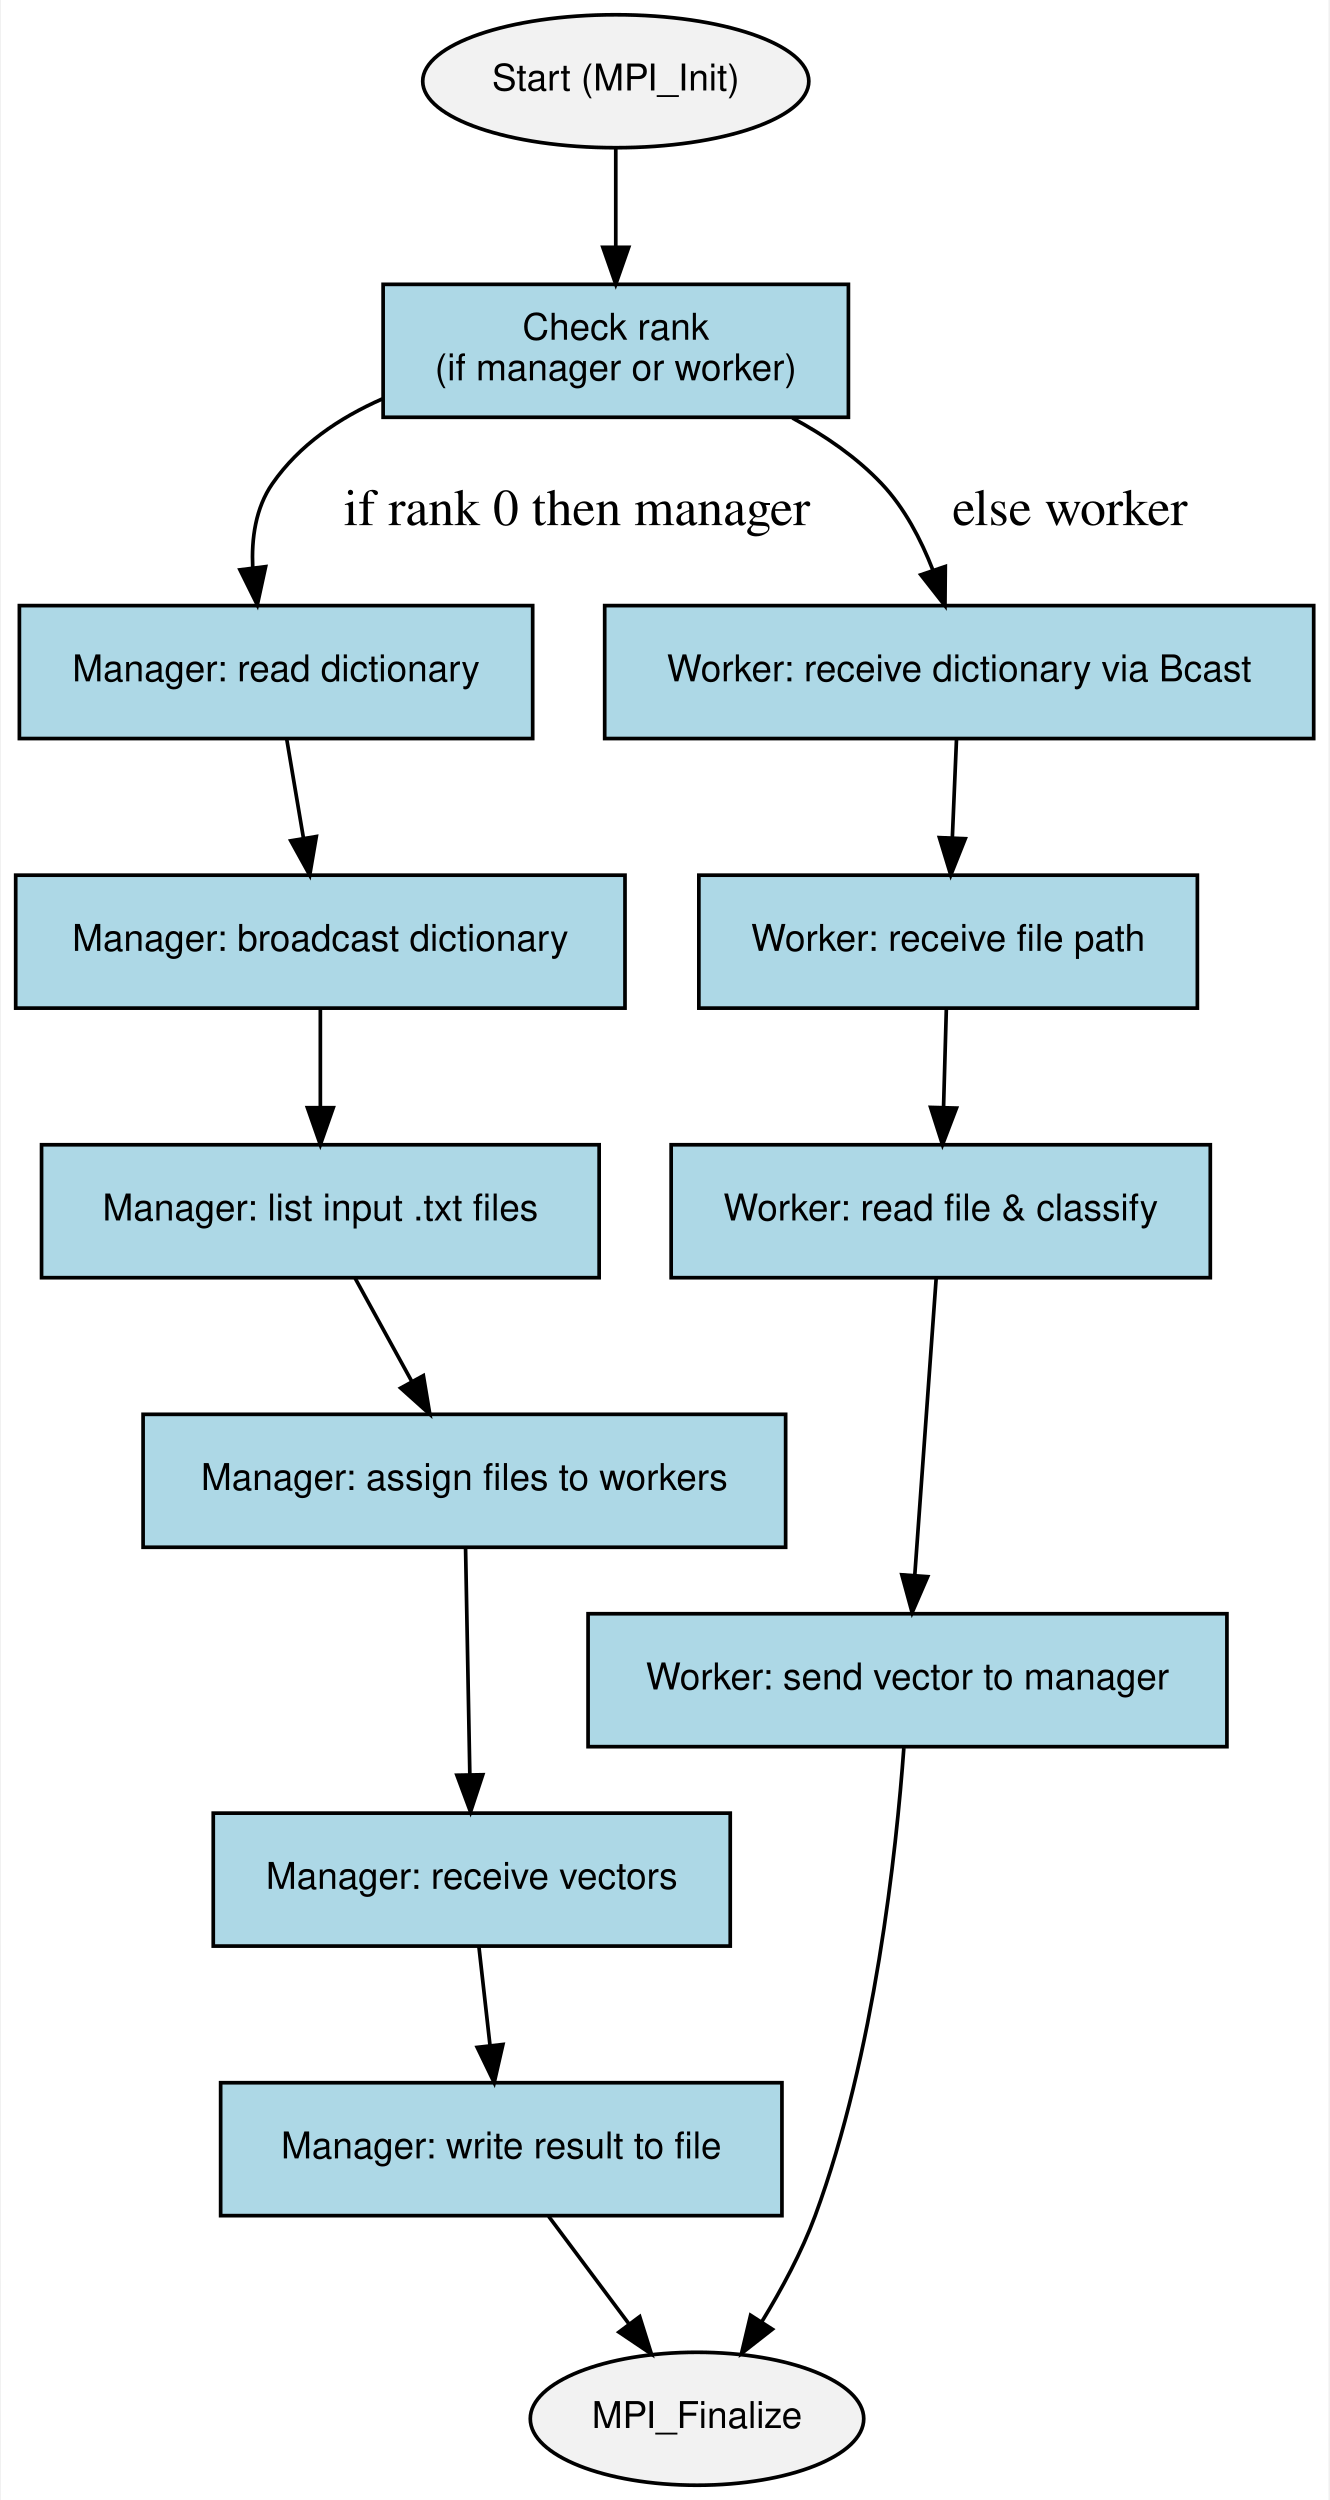
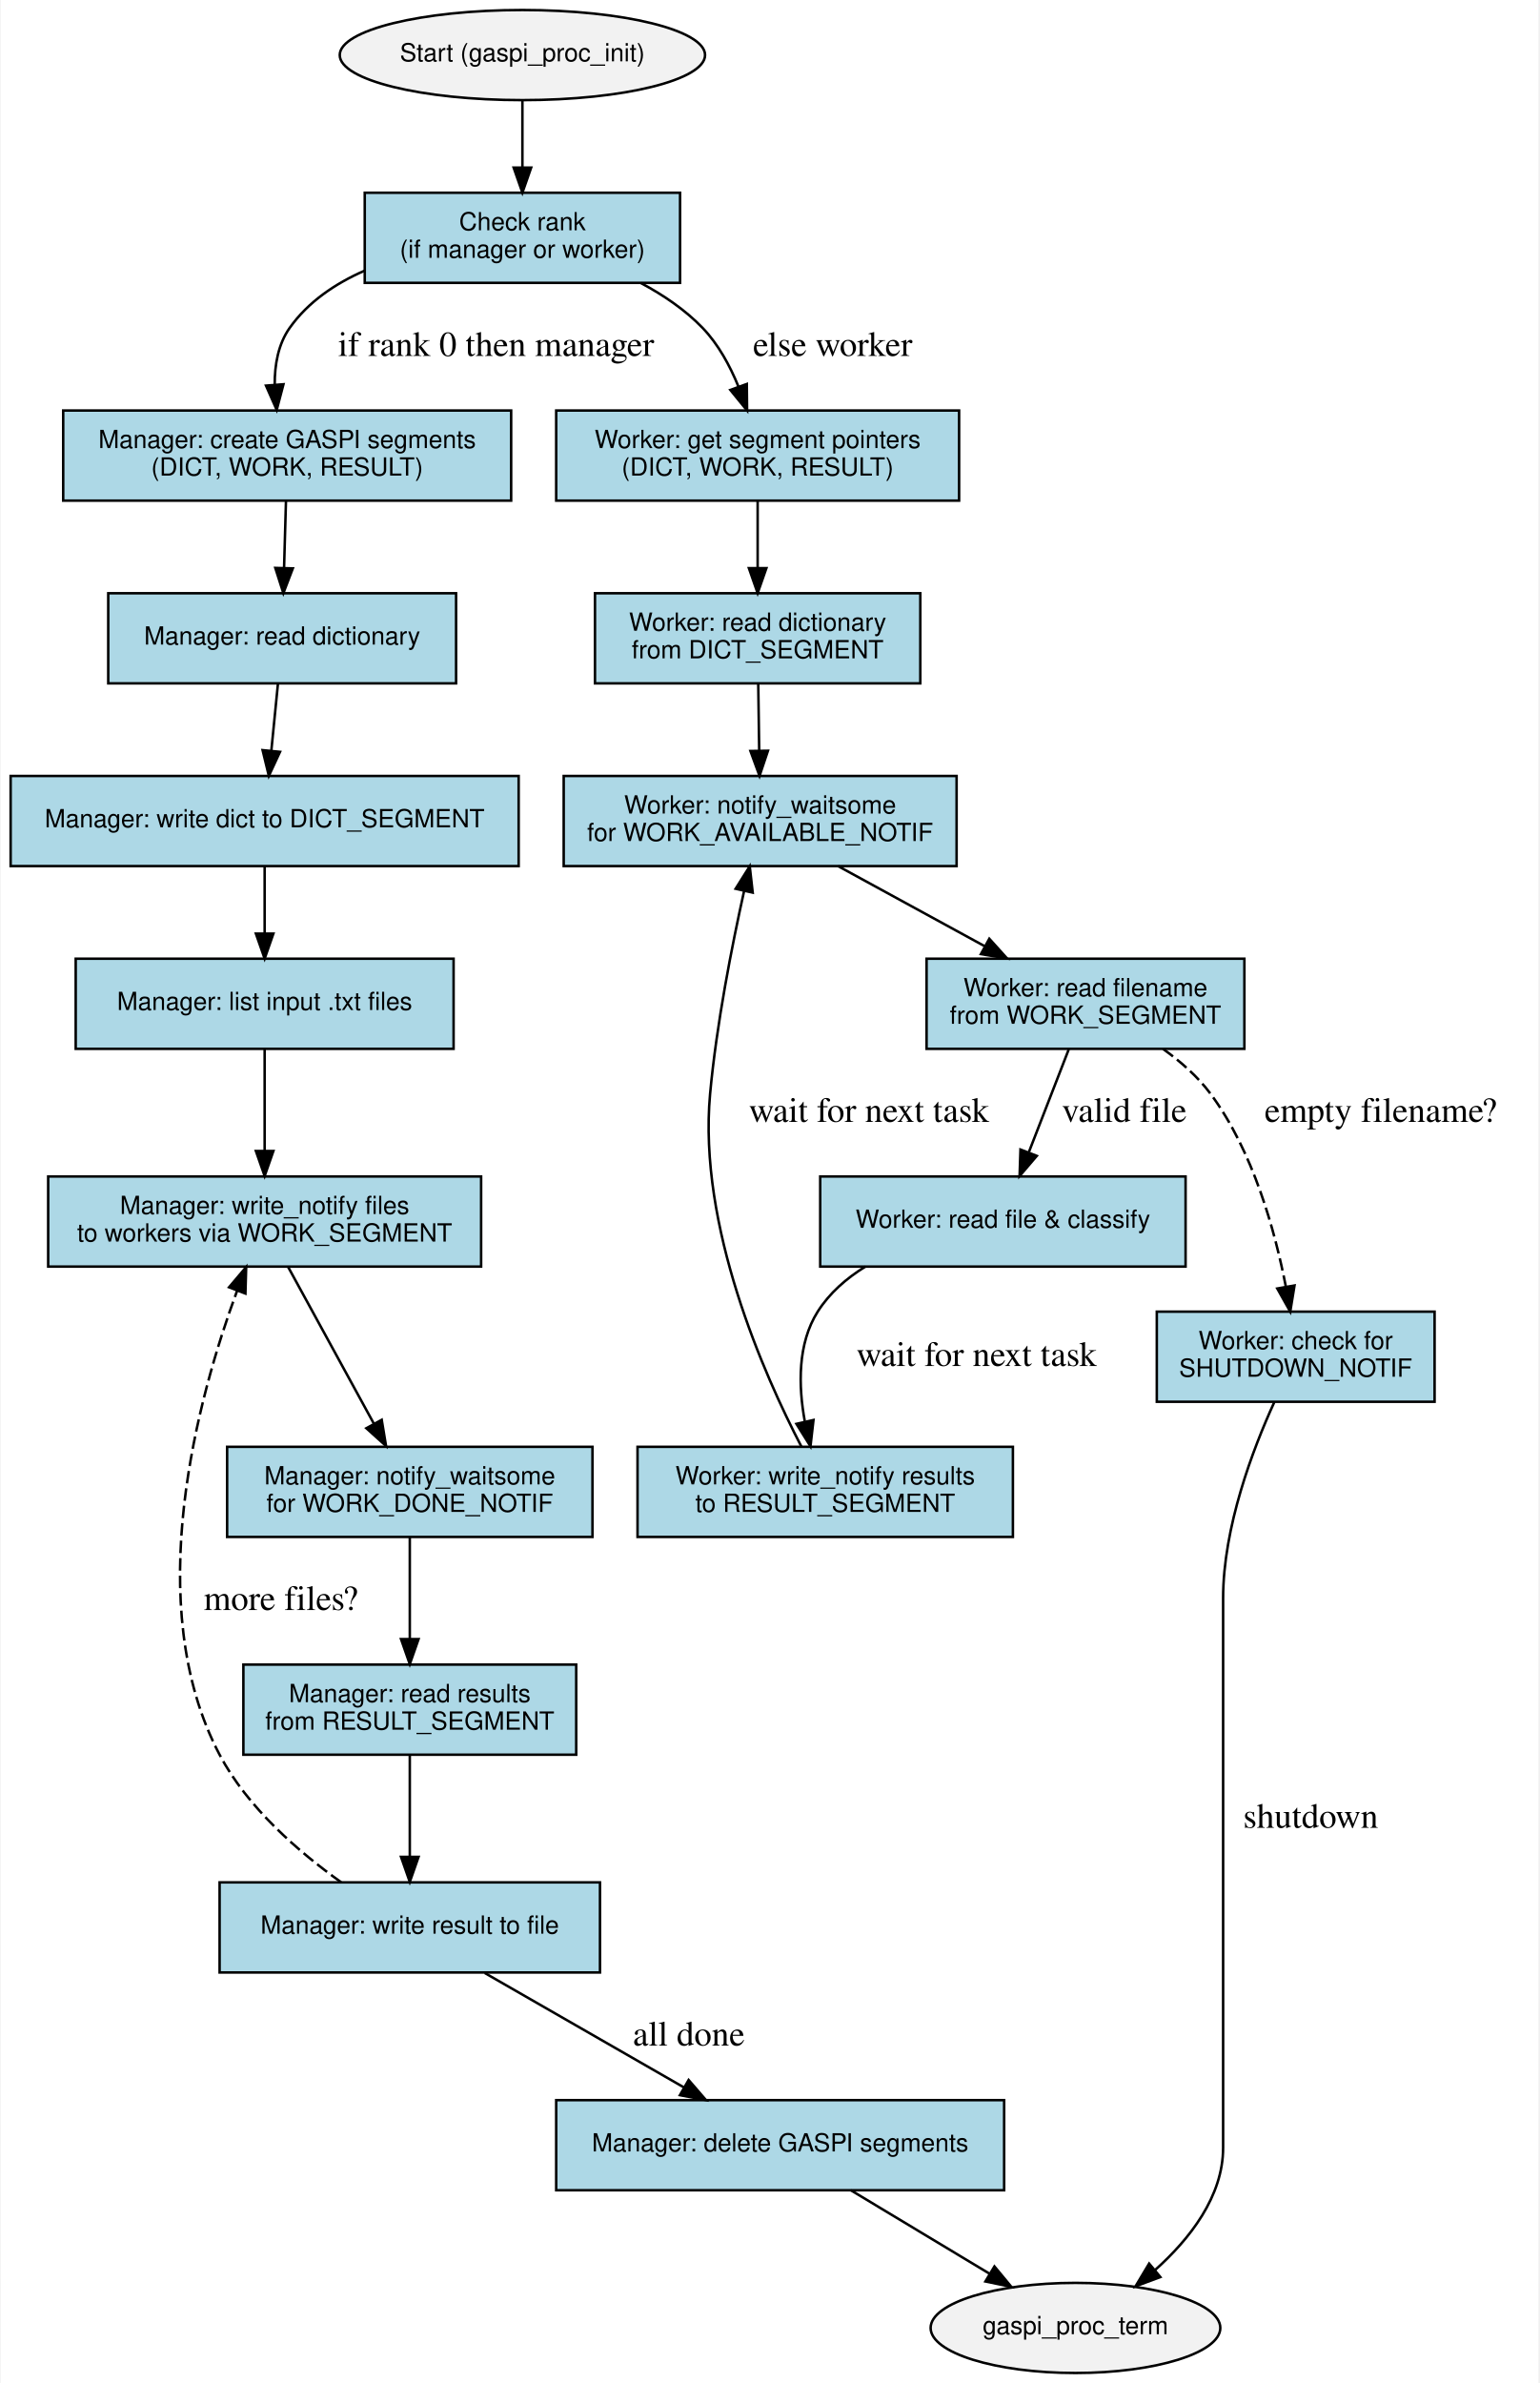
- <svg xmlns="http://www.w3.org/2000/svg" width="360pt" height="677pt" viewBox="0.00 0.00 359.50 677.00">
-   <g id="graph0" class="graph" transform="scale(1 1) rotate(0) translate(4 673)">
-     <polygon fill="white" stroke="transparent" points="-4,4 -4,-673 355.5,-673 355.5,4 -4,4" />
+ <svg xmlns="http://www.w3.org/2000/svg" width="615pt" height="952pt" viewBox="0.00 0.00 614.50 952.00">
+   <g id="graph0" class="graph" transform="scale(1 1) rotate(0) translate(4 948)">
+     <polygon fill="white" stroke="transparent" points="-4,4 -4,-948 610.5,-948 610.5,4 -4,4" />
    <g id="node1" class="node">
-       <ellipse fill="#f2f2f2" stroke="black" cx="162.5" cy="-651" rx="52.28" ry="18" />
-       <text text-anchor="middle" x="162.5" y="-648.5" font-family="Helvetica,sans-Serif" font-size="10.00">Start (MPI_Init)</text>
+       <ellipse fill="#f2f2f2" stroke="black" cx="204.5" cy="-926" rx="72.99" ry="18" />
+       <text text-anchor="middle" x="204.5" y="-923.5" font-family="Helvetica,sans-Serif" font-size="10.00">Start (gaspi_proc_init)</text>
    </g>
    <g id="node2" class="node">
-       <polygon fill="lightblue" stroke="black" points="225.5,-596 99.5,-596 99.5,-560 225.5,-560 225.5,-596" />
-       <text text-anchor="middle" x="162.5" y="-581" font-family="Helvetica,sans-Serif" font-size="10.00">Check rank</text>
-       <text text-anchor="middle" x="162.5" y="-570" font-family="Helvetica,sans-Serif" font-size="10.00">(if manager or worker)</text>
+       <polygon fill="lightblue" stroke="black" points="267.5,-871 141.5,-871 141.5,-835 267.5,-835 267.5,-871" />
+       <text text-anchor="middle" x="204.5" y="-856" font-family="Helvetica,sans-Serif" font-size="10.00">Check rank</text>
+       <text text-anchor="middle" x="204.5" y="-845" font-family="Helvetica,sans-Serif" font-size="10.00">(if manager or worker)</text>
    </g>
    <g id="edge1" class="edge">
-       <path fill="none" stroke="black" d="M162.5,-632.81C162.5,-624.79 162.5,-615.05 162.5,-606.07" />
-       <polygon fill="black" stroke="black" points="166,-606.03 162.5,-596.03 159,-606.03 166,-606.03" />
+       <path fill="none" stroke="black" d="M204.5,-907.81C204.5,-899.79 204.5,-890.05 204.5,-881.07" />
+       <polygon fill="black" stroke="black" points="208,-881.03 204.5,-871.03 201,-881.03 208,-881.03" />
    </g>
    <g id="node3" class="node">
-       <polygon fill="lightblue" stroke="black" points="140,-509 1,-509 1,-473 140,-473 140,-509" />
-       <text text-anchor="middle" x="70.5" y="-488.5" font-family="Helvetica,sans-Serif" font-size="10.00">Manager: read dictionary</text>
+       <polygon fill="lightblue" stroke="black" points="200,-784 21,-784 21,-748 200,-748 200,-784" />
+       <text text-anchor="middle" x="110.5" y="-769" font-family="Helvetica,sans-Serif" font-size="10.00">Manager: create GASPI segments</text>
+       <text text-anchor="middle" x="110.5" y="-758" font-family="Helvetica,sans-Serif" font-size="10.00">(DICT, WORK, RESULT)</text>
    </g>
    <g id="edge2" class="edge">
-       <path fill="none" stroke="black" d="M99.34,-565C87.6,-559.85 76.77,-552.5 69.5,-542 64.96,-535.45 63.81,-527.17 64.19,-519.24" />
-       <polygon fill="black" stroke="black" points="67.68,-519.55 65.43,-509.2 60.74,-518.69 67.68,-519.55" />
-       <text text-anchor="middle" x="152" y="-530.8" font-family="Times,serif" font-size="14.00">if rank 0 then manager</text>
+       <path fill="none" stroke="black" d="M141.49,-839.89C129.75,-834.75 118.87,-827.42 111.5,-817 106.9,-810.49 105.47,-802.23 105.53,-794.3" />
+       <polygon fill="black" stroke="black" points="109.02,-794.49 106.32,-784.24 102.04,-793.94 109.02,-794.49" />
+       <text text-anchor="middle" x="194" y="-805.8" font-family="Times,serif" font-size="14.00">if rank 0 then manager</text>
+     </g>
+     <g id="node12" class="node">
+       <polygon fill="lightblue" stroke="black" points="379,-784 218,-784 218,-748 379,-748 379,-784" />
+       <text text-anchor="middle" x="298.5" y="-769" font-family="Helvetica,sans-Serif" font-size="10.00">Worker: get segment pointers</text>
+       <text text-anchor="middle" x="298.5" y="-758" font-family="Helvetica,sans-Serif" font-size="10.00">(DICT, WORK, RESULT)</text>
+     </g>
+     <g id="edge13" class="edge">
+       <path fill="none" stroke="black" d="M251.86,-834.92C260.83,-830.13 269.56,-824.21 276.5,-817 282.77,-810.49 287.42,-801.9 290.78,-793.68" />
+       <polygon fill="black" stroke="black" points="294.17,-794.6 294.28,-784.01 287.59,-792.22 294.17,-794.6" />
+       <text text-anchor="middle" x="328.5" y="-805.8" font-family="Times,serif" font-size="14.00">else worker</text>
+     </g>
+     <g id="node4" class="node">
+       <polygon fill="lightblue" stroke="black" points="178,-711 39,-711 39,-675 178,-675 178,-711" />
+       <text text-anchor="middle" x="108.5" y="-690.5" font-family="Helvetica,sans-Serif" font-size="10.00">Manager: read dictionary</text>
+     </g>
+     <g id="edge3" class="edge">
+       <path fill="none" stroke="black" d="M110.02,-747.81C109.79,-739.79 109.52,-730.05 109.26,-721.07" />
+       <polygon fill="black" stroke="black" points="112.76,-720.93 108.98,-711.03 105.76,-721.12 112.76,-720.93" />
+     </g>
+     <g id="node5" class="node">
+       <polygon fill="lightblue" stroke="black" points="203,-638 0,-638 0,-602 203,-602 203,-638" />
+       <text text-anchor="middle" x="101.5" y="-617.5" font-family="Helvetica,sans-Serif" font-size="10.00">Manager: write dict to DICT_SEGMENT</text>
+     </g>
+     <g id="edge4" class="edge">
+       <path fill="none" stroke="black" d="M106.81,-674.81C106.01,-666.79 105.05,-657.05 104.17,-648.07" />
+       <polygon fill="black" stroke="black" points="107.64,-647.64 103.18,-638.03 100.68,-648.32 107.64,-647.64" />
+     </g>
+     <g id="node6" class="node">
+       <polygon fill="lightblue" stroke="black" points="177,-565 26,-565 26,-529 177,-529 177,-565" />
+       <text text-anchor="middle" x="101.5" y="-544.5" font-family="Helvetica,sans-Serif" font-size="10.00">Manager: list input .txt files</text>
+     </g>
+     <g id="edge5" class="edge">
+       <path fill="none" stroke="black" d="M101.5,-601.81C101.5,-593.79 101.5,-584.05 101.5,-575.07" />
+       <polygon fill="black" stroke="black" points="105,-575.03 101.5,-565.03 98,-575.03 105,-575.03" />
+     </g>
+     <g id="node7" class="node">
+       <polygon fill="lightblue" stroke="black" points="188,-478 15,-478 15,-442 188,-442 188,-478" />
+       <text text-anchor="middle" x="101.5" y="-463" font-family="Helvetica,sans-Serif" font-size="10.00">Manager: write_notify files</text>
+       <text text-anchor="middle" x="101.5" y="-452" font-family="Helvetica,sans-Serif" font-size="10.00">to workers via WORK_SEGMENT</text>
+     </g>
+     <g id="edge6" class="edge">
+       <path fill="none" stroke="black" d="M101.5,-528.8C101.5,-517.16 101.5,-501.55 101.5,-488.24" />
+       <polygon fill="black" stroke="black" points="105,-488.18 101.5,-478.18 98,-488.18 105,-488.18" />
+     </g>
+     <g id="node8" class="node">
+       <polygon fill="lightblue" stroke="black" points="232.5,-370 86.5,-370 86.5,-334 232.5,-334 232.5,-370" />
+       <text text-anchor="middle" x="159.5" y="-355" font-family="Helvetica,sans-Serif" font-size="10.00">Manager: notify_waitsome</text>
+       <text text-anchor="middle" x="159.5" y="-344" font-family="Helvetica,sans-Serif" font-size="10.00">for WORK_DONE_NOTIF</text>
+     </g>
+     <g id="edge7" class="edge">
+       <path fill="none" stroke="black" d="M110.82,-441.97C120.07,-425.07 134.37,-398.94 145.08,-379.36" />
+       <polygon fill="black" stroke="black" points="148.28,-380.79 150.01,-370.34 142.14,-377.43 148.28,-380.79" />
    </g>
    <g id="node9" class="node">
-       <polygon fill="lightblue" stroke="black" points="351.5,-509 159.5,-509 159.5,-473 351.5,-473 351.5,-509" />
-       <text text-anchor="middle" x="255.5" y="-488.5" font-family="Helvetica,sans-Serif" font-size="10.00">Worker: receive dictionary via Bcast</text>
+       <polygon fill="lightblue" stroke="black" points="226,-283 93,-283 93,-247 226,-247 226,-283" />
+       <text text-anchor="middle" x="159.5" y="-268" font-family="Helvetica,sans-Serif" font-size="10.00">Manager: read results</text>
+       <text text-anchor="middle" x="159.5" y="-257" font-family="Helvetica,sans-Serif" font-size="10.00">from RESULT_SEGMENT</text>
+     </g>
+     <g id="edge8" class="edge">
+       <path fill="none" stroke="black" d="M159.5,-333.8C159.5,-322.16 159.5,-306.55 159.5,-293.24" />
+       <polygon fill="black" stroke="black" points="163,-293.18 159.5,-283.18 156,-293.18 163,-293.18" />
+     </g>
+     <g id="node10" class="node">
+       <polygon fill="lightblue" stroke="black" points="235.5,-196 83.5,-196 83.5,-160 235.5,-160 235.5,-196" />
+       <text text-anchor="middle" x="159.5" y="-175.5" font-family="Helvetica,sans-Serif" font-size="10.00">Manager: write result to file</text>
    </g>
    <g id="edge9" class="edge">
-       <path fill="none" stroke="black" d="M210.33,-559.81C219.16,-555.05 227.72,-549.17 234.5,-542 240.67,-535.49 245.15,-526.9 248.35,-518.68" />
-       <polygon fill="black" stroke="black" points="251.74,-519.6 251.65,-509 245.11,-517.34 251.74,-519.6" />
-       <text text-anchor="middle" x="285.5" y="-530.8" font-family="Times,serif" font-size="14.00">else worker</text>
+       <path fill="none" stroke="black" d="M159.5,-246.8C159.5,-235.16 159.5,-219.55 159.5,-206.24" />
+       <polygon fill="black" stroke="black" points="163,-206.18 159.5,-196.18 156,-206.18 163,-206.18" />
    </g>
-     <g id="node4" class="node">
-       <polygon fill="lightblue" stroke="black" points="165,-436 0,-436 0,-400 165,-400 165,-436" />
-       <text text-anchor="middle" x="82.5" y="-415.5" font-family="Helvetica,sans-Serif" font-size="10.00">Manager: broadcast dictionary</text>
+     <g id="edge10" class="edge">
+       <path fill="none" stroke="black" stroke-dasharray="5,2" d="M132.08,-196.04C115.17,-208.1 94.64,-225.85 83.5,-247 51.85,-307.08 74.94,-390.2 90.47,-432.29" />
+       <polygon fill="black" stroke="black" points="87.28,-433.74 94.12,-441.82 93.82,-431.23 87.28,-433.74" />
+       <text text-anchor="middle" x="108" y="-304.8" font-family="Times,serif" font-size="14.00">more files?</text>
    </g>
-     <g id="edge3" class="edge">
-       <path fill="none" stroke="black" d="M73.4,-472.81C74.76,-464.79 76.41,-455.05 77.92,-446.07" />
-       <polygon fill="black" stroke="black" points="81.41,-446.47 79.62,-436.03 74.5,-445.31 81.41,-446.47" />
+     <g id="node11" class="node">
+       <polygon fill="lightblue" stroke="black" points="397,-109 218,-109 218,-73 397,-73 397,-109" />
+       <text text-anchor="middle" x="307.5" y="-88.5" font-family="Helvetica,sans-Serif" font-size="10.00">Manager: delete GASPI segments</text>
    </g>
-     <g id="node5" class="node">
-       <polygon fill="lightblue" stroke="black" points="158,-363 7,-363 7,-327 158,-327 158,-363" />
-       <text text-anchor="middle" x="82.5" y="-342.5" font-family="Helvetica,sans-Serif" font-size="10.00">Manager: list input .txt files</text>
+     <g id="edge11" class="edge">
+       <path fill="none" stroke="black" d="M189.45,-159.8C212.39,-146.62 244.22,-128.34 269.05,-114.08" />
+       <polygon fill="black" stroke="black" points="270.92,-117.05 277.85,-109.03 267.43,-110.98 270.92,-117.05" />
+       <text text-anchor="middle" x="271" y="-130.8" font-family="Times,serif" font-size="14.00">all done</text>
    </g>
-     <g id="edge4" class="edge">
-       <path fill="none" stroke="black" d="M82.5,-399.81C82.5,-391.79 82.5,-382.05 82.5,-373.07" />
-       <polygon fill="black" stroke="black" points="86,-373.03 82.5,-363.03 79,-373.03 86,-373.03" />
+     <g id="node19" class="node">
+       <ellipse fill="#f2f2f2" stroke="black" cx="425.5" cy="-18" rx="57.88" ry="18" />
+       <text text-anchor="middle" x="425.5" y="-15.5" font-family="Helvetica,sans-Serif" font-size="10.00">gaspi_proc_term</text>
    </g>
-     <g id="node6" class="node">
-       <polygon fill="lightblue" stroke="black" points="208.5,-290 34.5,-290 34.5,-254 208.5,-254 208.5,-290" />
-       <text text-anchor="middle" x="121.5" y="-269.5" font-family="Helvetica,sans-Serif" font-size="10.00">Manager: assign files to workers</text>
-     </g>
-     <g id="edge5" class="edge">
-       <path fill="none" stroke="black" d="M91.94,-326.81C96.54,-318.44 102.17,-308.2 107.27,-298.9" />
-       <polygon fill="black" stroke="black" points="110.4,-300.48 112.15,-290.03 104.26,-297.11 110.4,-300.48" />
-     </g>
-     <g id="node7" class="node">
-       <polygon fill="lightblue" stroke="black" points="193.5,-182 53.5,-182 53.5,-146 193.5,-146 193.5,-182" />
-       <text text-anchor="middle" x="123.5" y="-161.5" font-family="Helvetica,sans-Serif" font-size="10.00">Manager: receive vectors</text>
-     </g>
-     <g id="edge6" class="edge">
-       <path fill="none" stroke="black" d="M121.82,-253.97C122.13,-237.38 122.62,-211.88 122.98,-192.43" />
-       <polygon fill="black" stroke="black" points="126.48,-192.4 123.17,-182.34 119.48,-192.27 126.48,-192.4" />
-     </g>
-     <g id="node8" class="node">
-       <polygon fill="lightblue" stroke="black" points="207.5,-109 55.5,-109 55.5,-73 207.5,-73 207.5,-109" />
-       <text text-anchor="middle" x="131.5" y="-88.5" font-family="Helvetica,sans-Serif" font-size="10.00">Manager: write result to file</text>
-     </g>
-     <g id="edge7" class="edge">
-       <path fill="none" stroke="black" d="M125.44,-145.81C126.34,-137.79 127.44,-128.05 128.45,-119.07" />
-       <polygon fill="black" stroke="black" points="131.94,-119.36 129.58,-109.03 124.98,-118.57 131.94,-119.36" />
+     <g id="edge12" class="edge">
+       <path fill="none" stroke="black" d="M335.76,-72.99C352.37,-63 373.48,-50.3 391.06,-39.72" />
+       <polygon fill="black" stroke="black" points="393.12,-42.57 399.88,-34.41 389.51,-36.57 393.12,-42.57" />
    </g>
    <g id="node13" class="node">
-       <ellipse fill="#f2f2f2" stroke="black" cx="184.5" cy="-18" rx="45.15" ry="18" />
-       <text text-anchor="middle" x="184.5" y="-15.5" font-family="Helvetica,sans-Serif" font-size="10.00">MPI_Finalize</text>
+       <polygon fill="lightblue" stroke="black" points="363.5,-711 233.5,-711 233.5,-675 363.5,-675 363.5,-711" />
+       <text text-anchor="middle" x="298.5" y="-696" font-family="Helvetica,sans-Serif" font-size="10.00">Worker: read dictionary</text>
+       <text text-anchor="middle" x="298.5" y="-685" font-family="Helvetica,sans-Serif" font-size="10.00">from DICT_SEGMENT</text>
    </g>
-     <g id="edge8" class="edge">
-       <path fill="none" stroke="black" d="M144.33,-72.81C150.87,-64.05 158.94,-53.24 166.13,-43.61" />
-       <polygon fill="black" stroke="black" points="168.98,-45.65 172.15,-35.54 163.37,-41.46 168.98,-45.65" />
+     <g id="edge14" class="edge">
+       <path fill="none" stroke="black" d="M298.5,-747.81C298.5,-739.79 298.5,-730.05 298.5,-721.07" />
+       <polygon fill="black" stroke="black" points="302,-721.03 298.5,-711.03 295,-721.03 302,-721.03" />
    </g>
-     <g id="node10" class="node">
-       <polygon fill="lightblue" stroke="black" points="320,-436 185,-436 185,-400 320,-400 320,-436" />
-       <text text-anchor="middle" x="252.5" y="-415.5" font-family="Helvetica,sans-Serif" font-size="10.00">Worker: receive file path</text>
+     <g id="node14" class="node">
+       <polygon fill="lightblue" stroke="black" points="378,-638 221,-638 221,-602 378,-602 378,-638" />
+       <text text-anchor="middle" x="299.5" y="-623" font-family="Helvetica,sans-Serif" font-size="10.00">Worker: notify_waitsome</text>
+       <text text-anchor="middle" x="299.5" y="-612" font-family="Helvetica,sans-Serif" font-size="10.00">for WORK_AVAILABLE_NOTIF</text>
    </g>
-     <g id="edge10" class="edge">
-       <path fill="none" stroke="black" d="M254.77,-472.81C254.43,-464.79 254.02,-455.05 253.64,-446.07" />
-       <polygon fill="black" stroke="black" points="257.14,-445.87 253.22,-436.03 250.14,-446.17 257.14,-445.87" />
+     <g id="edge15" class="edge">
+       <path fill="none" stroke="black" d="M298.74,-674.81C298.86,-666.79 298.99,-657.05 299.12,-648.07" />
+       <polygon fill="black" stroke="black" points="302.62,-648.08 299.26,-638.03 295.62,-647.98 302.62,-648.08" />
    </g>
-     <g id="node11" class="node">
-       <polygon fill="lightblue" stroke="black" points="323.5,-363 177.5,-363 177.5,-327 323.5,-327 323.5,-363" />
-       <text text-anchor="middle" x="250.5" y="-342.5" font-family="Helvetica,sans-Serif" font-size="10.00">Worker: read file &amp; classify</text>
+     <g id="node15" class="node">
+       <polygon fill="lightblue" stroke="black" points="493,-565 366,-565 366,-529 493,-529 493,-565" />
+       <text text-anchor="middle" x="429.5" y="-550" font-family="Helvetica,sans-Serif" font-size="10.00">Worker: read filename</text>
+       <text text-anchor="middle" x="429.5" y="-539" font-family="Helvetica,sans-Serif" font-size="10.00">from WORK_SEGMENT</text>
    </g>
-     <g id="edge11" class="edge">
-       <path fill="none" stroke="black" d="M252.02,-399.81C251.79,-391.79 251.52,-382.05 251.26,-373.07" />
-       <polygon fill="black" stroke="black" points="254.76,-372.93 250.98,-363.03 247.76,-373.12 254.76,-372.93" />
+     <g id="edge16" class="edge">
+       <path fill="none" stroke="black" d="M330.64,-601.99C348.2,-592.4 370.33,-580.32 389.2,-570.01" />
+       <polygon fill="black" stroke="black" points="391.07,-572.98 398.17,-565.11 387.71,-566.84 391.07,-572.98" />
    </g>
-     <g id="node12" class="node">
-       <polygon fill="lightblue" stroke="black" points="328,-236 155,-236 155,-200 328,-200 328,-236" />
-       <text text-anchor="middle" x="241.5" y="-215.5" font-family="Helvetica,sans-Serif" font-size="10.00">Worker: send vector to manager</text>
+     <g id="node16" class="node">
+       <polygon fill="lightblue" stroke="black" points="469.5,-478 323.5,-478 323.5,-442 469.5,-442 469.5,-478" />
+       <text text-anchor="middle" x="396.5" y="-457.5" font-family="Helvetica,sans-Serif" font-size="10.00">Worker: read file &amp; classify</text>
    </g>
-     <g id="edge12" class="edge">
-       <path fill="none" stroke="black" d="M249.27,-326.88C247.77,-306.15 245.24,-270.95 243.47,-246.42" />
-       <polygon fill="black" stroke="black" points="246.96,-246.04 242.75,-236.31 239.97,-246.54 246.96,-246.04" />
+     <g id="edge19" class="edge">
+       <path fill="none" stroke="black" d="M422.82,-528.8C418.26,-517.05 412.12,-501.24 406.92,-487.84" />
+       <polygon fill="black" stroke="black" points="410.05,-486.23 403.17,-478.18 403.52,-488.76 410.05,-486.23" />
+       <text text-anchor="middle" x="445" y="-499.8" font-family="Times,serif" font-size="14.00">valid file</text>
    </g>
-     <g id="edge13" class="edge">
-       <path fill="none" stroke="black" d="M240.51,-199.63C238.5,-172.03 232.66,-116.8 216.5,-73 212.86,-63.14 207.42,-53.04 202.05,-44.28" />
-       <polygon fill="black" stroke="black" points="204.9,-42.24 196.56,-35.71 199.01,-46.02 204.9,-42.24" />
+     <g id="node18" class="node">
+       <polygon fill="lightblue" stroke="black" points="569,-424 458,-424 458,-388 569,-388 569,-424" />
+       <text text-anchor="middle" x="513.5" y="-409" font-family="Helvetica,sans-Serif" font-size="10.00">Worker: check for</text>
+       <text text-anchor="middle" x="513.5" y="-398" font-family="Helvetica,sans-Serif" font-size="10.00">SHUTDOWN_NOTIF</text>
+     </g>
+     <g id="edge17" class="edge">
+       <path fill="none" stroke="black" stroke-dasharray="5,2" d="M460.48,-528.96C467.51,-523.93 474.39,-517.89 479.5,-511 496.5,-488.08 505.25,-456.25 509.59,-433.86" />
+       <polygon fill="black" stroke="black" points="513.03,-434.46 511.33,-424 506.14,-433.24 513.03,-434.46" />
+       <text text-anchor="middle" x="547.5" y="-499.8" font-family="Times,serif" font-size="14.00">empty filename?</text>
+     </g>
+     <g id="node17" class="node">
+       <polygon fill="lightblue" stroke="black" points="400.5,-370 250.5,-370 250.5,-334 400.5,-334 400.5,-370" />
+       <text text-anchor="middle" x="325.5" y="-355" font-family="Helvetica,sans-Serif" font-size="10.00">Worker: write_notify results</text>
+       <text text-anchor="middle" x="325.5" y="-344" font-family="Helvetica,sans-Serif" font-size="10.00">to RESULT_SEGMENT</text>
+     </g>
+     <g id="edge20" class="edge">
+       <path fill="none" stroke="black" d="M341.54,-441.99C333.99,-437.34 327.21,-431.44 322.5,-424 314.4,-411.21 314.76,-394.37 317.32,-380.29" />
+       <polygon fill="black" stroke="black" points="320.81,-380.71 319.61,-370.19 313.99,-379.17 320.81,-380.71" />
+       <text text-anchor="middle" x="386" y="-402.3" font-family="Times,serif" font-size="14.00">wait for next task</text>
+     </g>
+     <g id="edge21" class="edge">
+       <path fill="none" stroke="black" d="M315.97,-370.11C301.13,-398.65 274.64,-458.08 279.5,-511 282.06,-538.9 288.27,-570.36 293.1,-592.1" />
+       <polygon fill="black" stroke="black" points="289.7,-592.95 295.34,-601.93 296.53,-591.4 289.7,-592.95" />
+       <text text-anchor="middle" x="343" y="-499.8" font-family="Times,serif" font-size="14.00">wait for next task</text>
+     </g>
+     <g id="edge18" class="edge">
+       <path fill="none" stroke="black" d="M504.96,-387.87C496.4,-369.12 484.5,-337.92 484.5,-309.5 484.5,-309.5 484.5,-309.5 484.5,-90 484.5,-70.53 471.21,-53.55 457.25,-41.08" />
+       <polygon fill="black" stroke="black" points="459.42,-38.33 449.5,-34.63 454.94,-43.71 459.42,-38.33" />
+       <text text-anchor="middle" x="519.5" y="-217.8" font-family="Times,serif" font-size="14.00">shutdown</text>
    </g>
  </g>
</svg>
